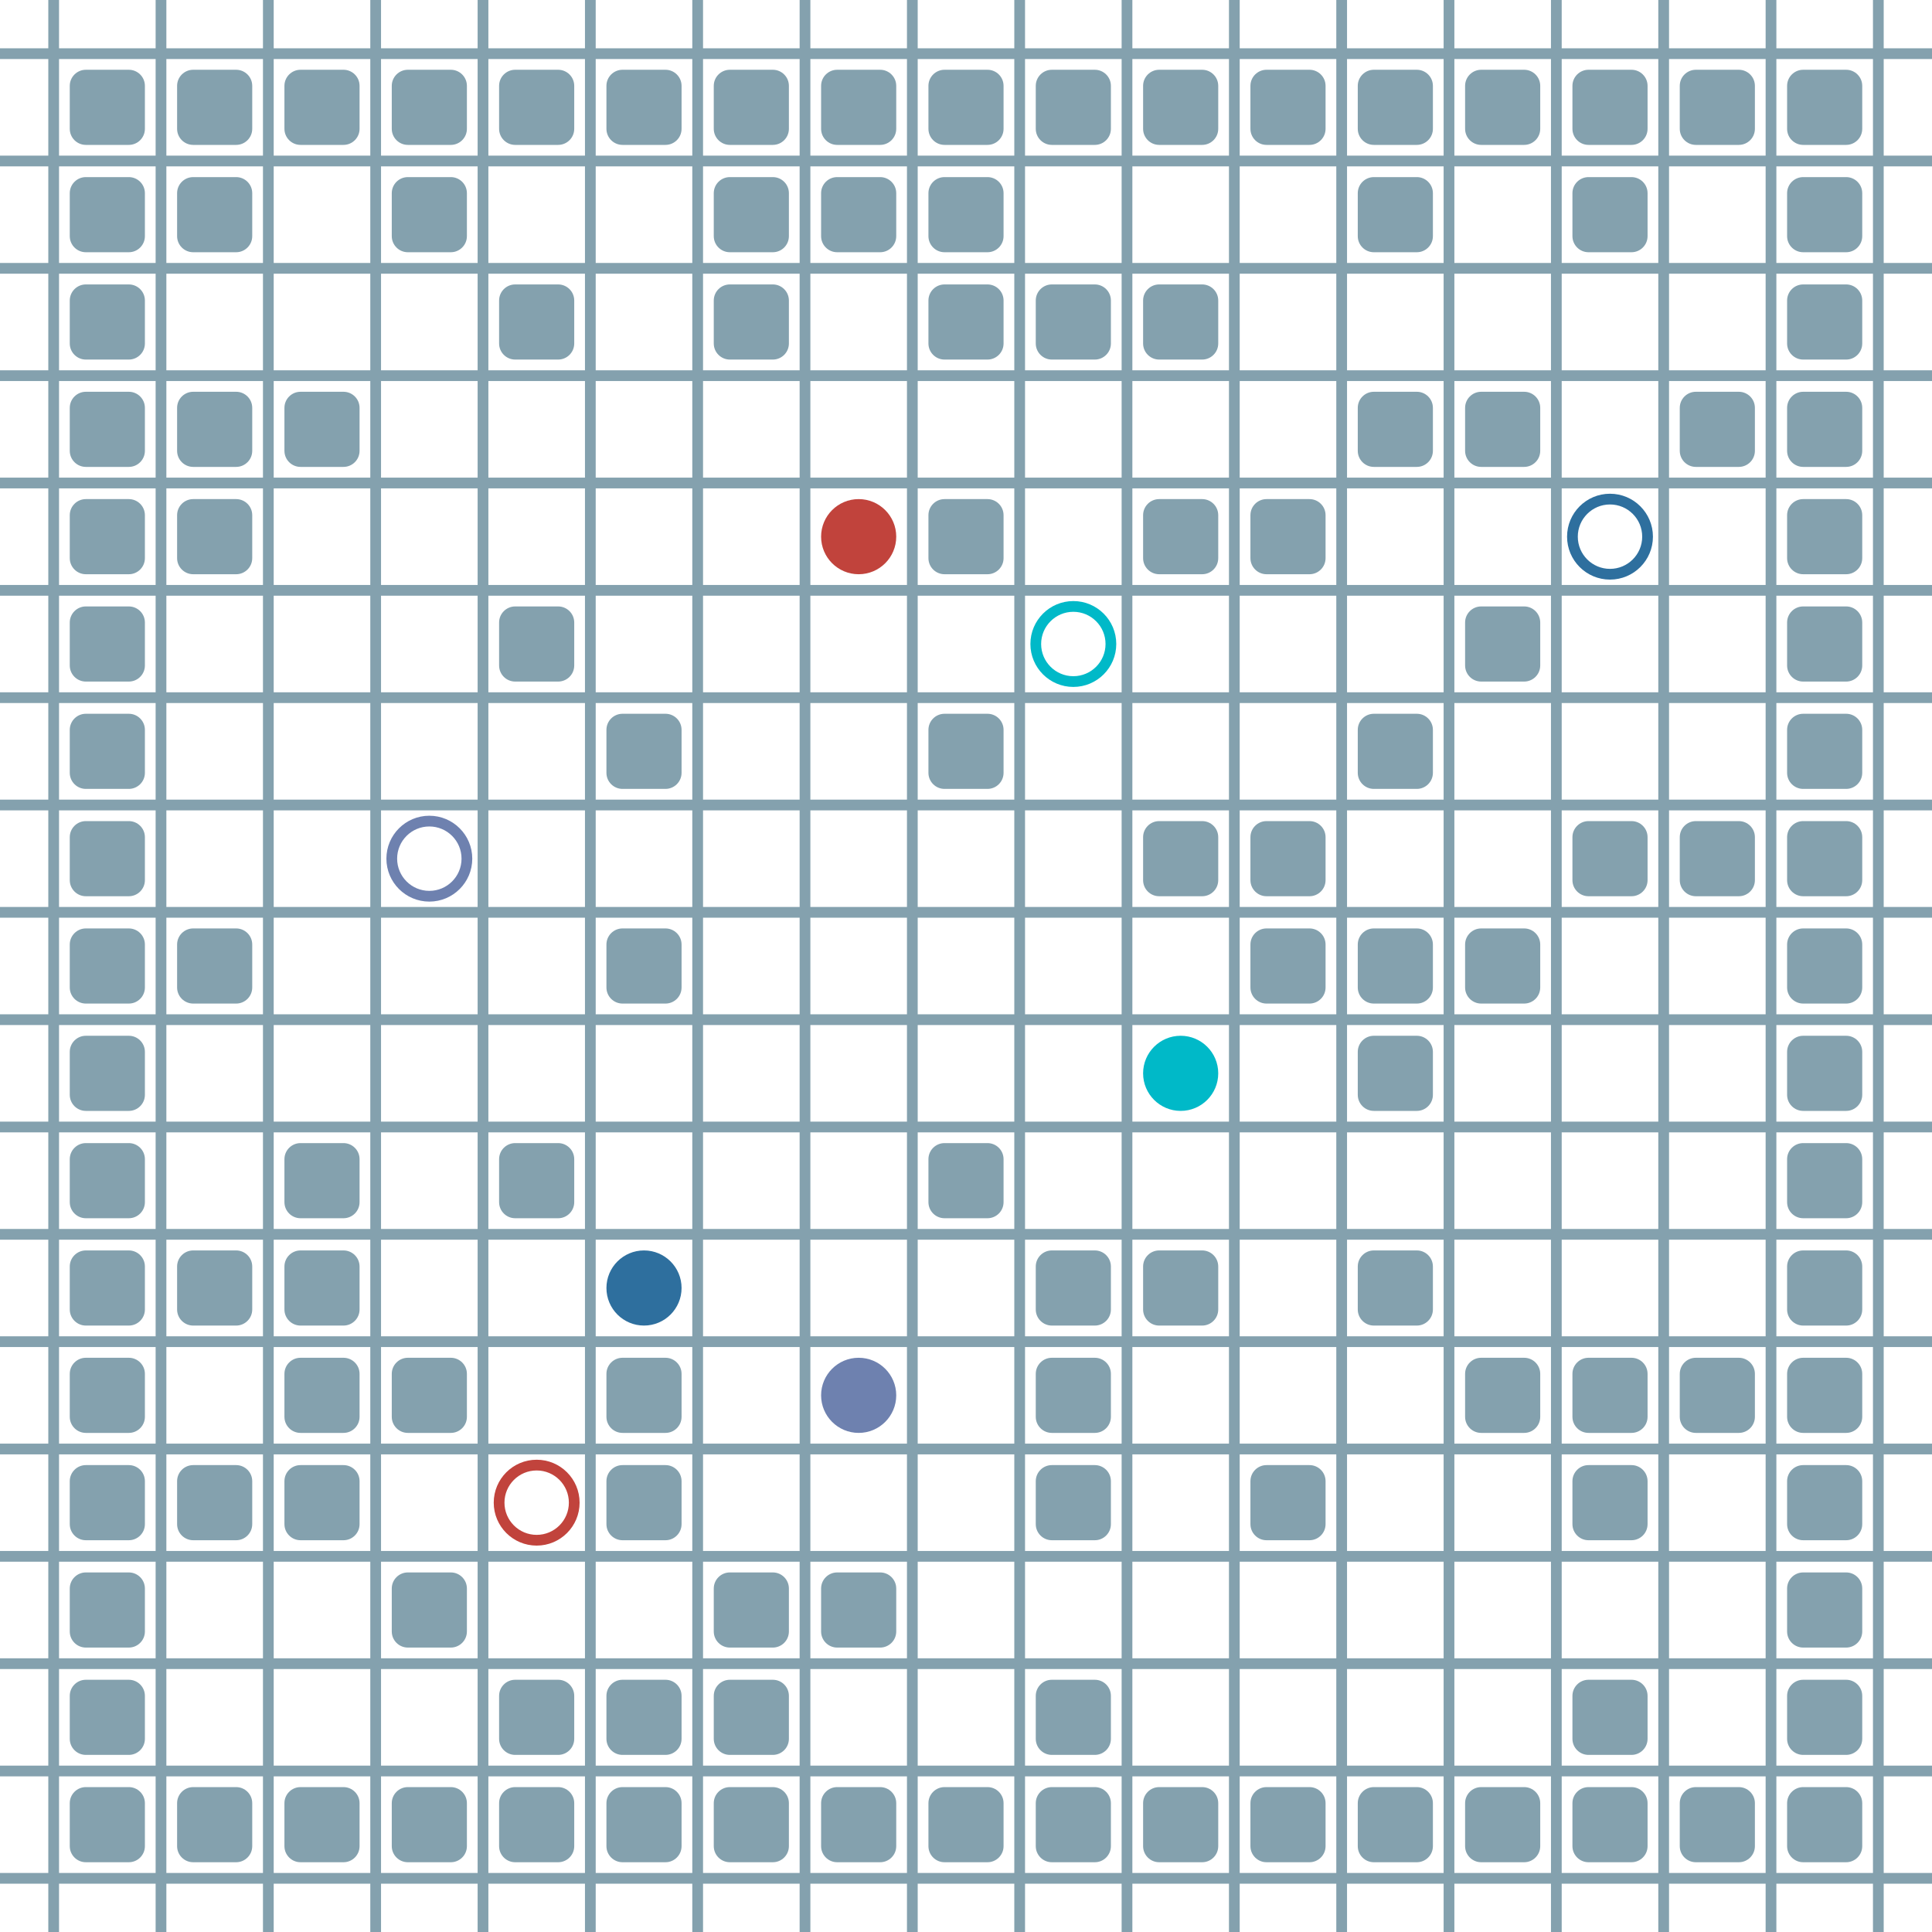
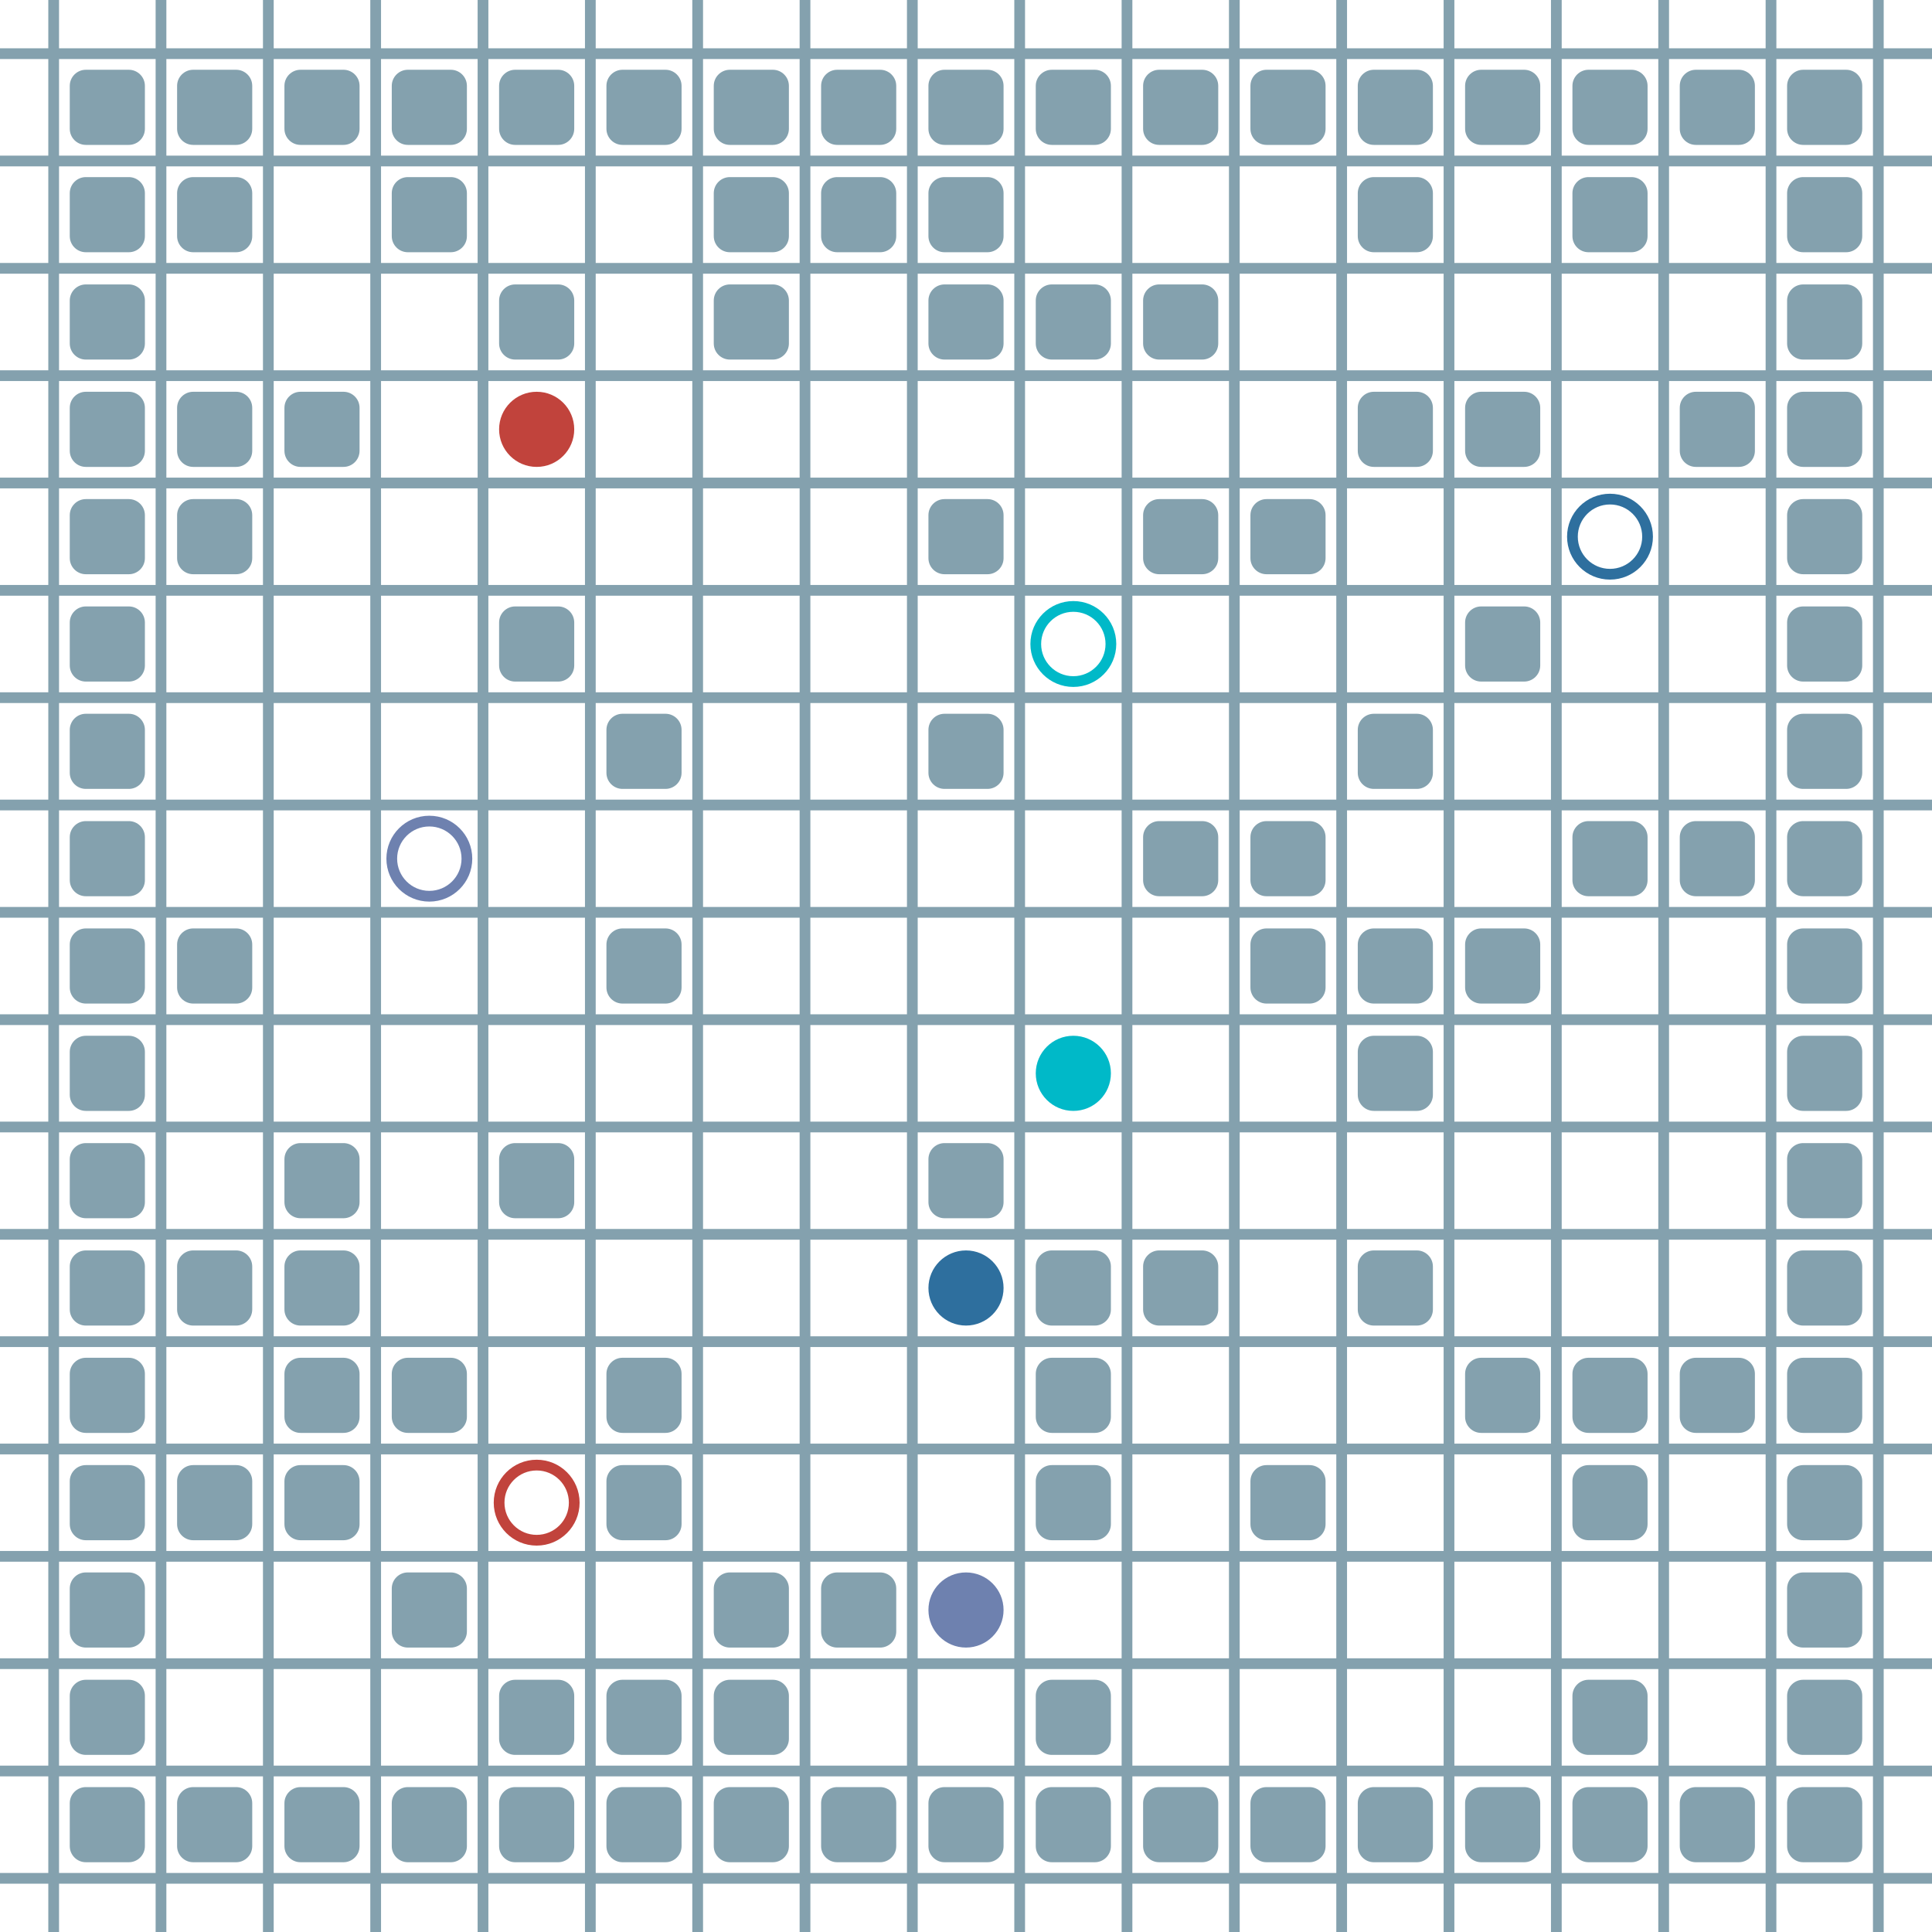
<svg xmlns="http://www.w3.org/2000/svg" width="512" height="512" viewBox="0 -1800 1800 1800">
  <defs>
    <rect id="obstacle" width="70" height="70" fill="#84A1AE" rx="15" />
    <style>
        .line {stroke: #84A1AE; stroke-width: 10;}
        .agent {r: 35;}
        .target {fill: none; stroke-width: 10; r: 35;}
        </style>
  </defs>
  <line class="line" x1="-50.0" x2="-50.0" y1="0" y2="-1800" />
  <line class="line" x1="50.0" x2="50.0" y1="0" y2="-1800" />
  <line class="line" x1="150.0" x2="150.0" y1="0" y2="-1800" />
  <line class="line" x1="250.0" x2="250.0" y1="0" y2="-1800" />
  <line class="line" x1="350.0" x2="350.0" y1="0" y2="-1800" />
  <line class="line" x1="450.0" x2="450.0" y1="0" y2="-1800" />
  <line class="line" x1="550.0" x2="550.0" y1="0" y2="-1800" />
  <line class="line" x1="650.0" x2="650.0" y1="0" y2="-1800" />
  <line class="line" x1="750.0" x2="750.0" y1="0" y2="-1800" />
  <line class="line" x1="850.0" x2="850.0" y1="0" y2="-1800" />
  <line class="line" x1="950.0" x2="950.0" y1="0" y2="-1800" />
  <line class="line" x1="1050.0" x2="1050.0" y1="0" y2="-1800" />
  <line class="line" x1="1150.0" x2="1150.0" y1="0" y2="-1800" />
  <line class="line" x1="1250.0" x2="1250.0" y1="0" y2="-1800" />
  <line class="line" x1="1350.0" x2="1350.0" y1="0" y2="-1800" />
  <line class="line" x1="1450.0" x2="1450.0" y1="0" y2="-1800" />
  <line class="line" x1="1550.0" x2="1550.0" y1="0" y2="-1800" />
  <line class="line" x1="1650.0" x2="1650.0" y1="0" y2="-1800" />
  <line class="line" x1="1750.0" x2="1750.0" y1="0" y2="-1800" />
  <line class="line" x1="0" x2="1800" y1="50.0" y2="50.0" />
  <line class="line" x1="0" x2="1800" y1="-50.0" y2="-50.0" />
  <line class="line" x1="0" x2="1800" y1="-150.0" y2="-150.0" />
  <line class="line" x1="0" x2="1800" y1="-250.0" y2="-250.0" />
  <line class="line" x1="0" x2="1800" y1="-350.0" y2="-350.0" />
  <line class="line" x1="0" x2="1800" y1="-450.0" y2="-450.0" />
  <line class="line" x1="0" x2="1800" y1="-550.0" y2="-550.0" />
  <line class="line" x1="0" x2="1800" y1="-650.0" y2="-650.0" />
  <line class="line" x1="0" x2="1800" y1="-750.0" y2="-750.0" />
  <line class="line" x1="0" x2="1800" y1="-850.0" y2="-850.0" />
  <line class="line" x1="0" x2="1800" y1="-950.0" y2="-950.0" />
  <line class="line" x1="0" x2="1800" y1="-1050.0" y2="-1050.0" />
  <line class="line" x1="0" x2="1800" y1="-1150.0" y2="-1150.0" />
  <line class="line" x1="0" x2="1800" y1="-1250.0" y2="-1250.0" />
  <line class="line" x1="0" x2="1800" y1="-1350.0" y2="-1350.0" />
  <line class="line" x1="0" x2="1800" y1="-1450.0" y2="-1450.0" />
  <line class="line" x1="0" x2="1800" y1="-1550.0" y2="-1550.0" />
  <line class="line" x1="0" x2="1800" y1="-1650.0" y2="-1650.0" />
  <line class="line" x1="0" x2="1800" y1="-1750.0" y2="-1750.0" />
  <use href="#obstacle" x="65" y="-135" />
  <use href="#obstacle" x="65" y="-235" />
  <use href="#obstacle" x="65" y="-335" />
  <use href="#obstacle" x="65" y="-435" />
  <use href="#obstacle" x="65" y="-535" />
  <use href="#obstacle" x="65" y="-635" />
  <use href="#obstacle" x="65" y="-735" />
  <use href="#obstacle" x="65" y="-835" />
  <use href="#obstacle" x="65" y="-935" />
  <use href="#obstacle" x="65" y="-1035" />
  <use href="#obstacle" x="65" y="-1135" />
  <use href="#obstacle" x="65" y="-1235" />
  <use href="#obstacle" x="65" y="-1335" />
  <use href="#obstacle" x="65" y="-1435" />
  <use href="#obstacle" x="65" y="-1535" />
  <use href="#obstacle" x="65" y="-1635" />
  <use href="#obstacle" x="65" y="-1735" />
  <use href="#obstacle" x="165" y="-135" />
  <use href="#obstacle" x="165" y="-435" />
  <use href="#obstacle" x="165" y="-635" />
  <use href="#obstacle" x="165" y="-935" />
  <use href="#obstacle" x="165" y="-1335" />
  <use href="#obstacle" x="165" y="-1435" />
  <use href="#obstacle" x="165" y="-1635" />
  <use href="#obstacle" x="165" y="-1735" />
  <use href="#obstacle" x="265" y="-135" />
  <use href="#obstacle" x="265" y="-435" />
  <use href="#obstacle" x="265" y="-535" />
  <use href="#obstacle" x="265" y="-635" />
  <use href="#obstacle" x="265" y="-735" />
  <use href="#obstacle" x="265" y="-1435" />
  <use href="#obstacle" x="265" y="-1735" />
  <use href="#obstacle" x="365" y="-135" />
  <use href="#obstacle" x="365" y="-335" />
  <use href="#obstacle" x="365" y="-535" />
  <use href="#obstacle" x="365" y="-1635" />
  <use href="#obstacle" x="365" y="-1735" />
  <use href="#obstacle" x="465" y="-135" />
  <use href="#obstacle" x="465" y="-235" />
  <use href="#obstacle" x="465" y="-735" />
  <use href="#obstacle" x="465" y="-1235" />
  <use href="#obstacle" x="465" y="-1535" />
  <use href="#obstacle" x="465" y="-1735" />
  <use href="#obstacle" x="565" y="-135" />
  <use href="#obstacle" x="565" y="-235" />
  <use href="#obstacle" x="565" y="-435" />
  <use href="#obstacle" x="565" y="-535" />
  <use href="#obstacle" x="565" y="-935" />
  <use href="#obstacle" x="565" y="-1135" />
  <use href="#obstacle" x="565" y="-1735" />
  <use href="#obstacle" x="665" y="-135" />
  <use href="#obstacle" x="665" y="-235" />
  <use href="#obstacle" x="665" y="-335" />
  <use href="#obstacle" x="665" y="-1535" />
  <use href="#obstacle" x="665" y="-1635" />
  <use href="#obstacle" x="665" y="-1735" />
  <use href="#obstacle" x="765" y="-135" />
  <use href="#obstacle" x="765" y="-335" />
  <use href="#obstacle" x="765" y="-1635" />
  <use href="#obstacle" x="765" y="-1735" />
  <use href="#obstacle" x="865" y="-135" />
  <use href="#obstacle" x="865" y="-735" />
  <use href="#obstacle" x="865" y="-1135" />
  <use href="#obstacle" x="865" y="-1335" />
  <use href="#obstacle" x="865" y="-1535" />
  <use href="#obstacle" x="865" y="-1635" />
  <use href="#obstacle" x="865" y="-1735" />
  <use href="#obstacle" x="965" y="-135" />
  <use href="#obstacle" x="965" y="-235" />
  <use href="#obstacle" x="965" y="-435" />
  <use href="#obstacle" x="965" y="-535" />
  <use href="#obstacle" x="965" y="-635" />
  <use href="#obstacle" x="965" y="-1535" />
  <use href="#obstacle" x="965" y="-1735" />
  <use href="#obstacle" x="1065" y="-135" />
  <use href="#obstacle" x="1065" y="-635" />
  <use href="#obstacle" x="1065" y="-1035" />
  <use href="#obstacle" x="1065" y="-1335" />
  <use href="#obstacle" x="1065" y="-1535" />
  <use href="#obstacle" x="1065" y="-1735" />
  <use href="#obstacle" x="1165" y="-135" />
  <use href="#obstacle" x="1165" y="-435" />
  <use href="#obstacle" x="1165" y="-935" />
  <use href="#obstacle" x="1165" y="-1035" />
  <use href="#obstacle" x="1165" y="-1335" />
  <use href="#obstacle" x="1165" y="-1735" />
  <use href="#obstacle" x="1265" y="-135" />
  <use href="#obstacle" x="1265" y="-635" />
  <use href="#obstacle" x="1265" y="-835" />
  <use href="#obstacle" x="1265" y="-935" />
  <use href="#obstacle" x="1265" y="-1135" />
  <use href="#obstacle" x="1265" y="-1435" />
  <use href="#obstacle" x="1265" y="-1635" />
  <use href="#obstacle" x="1265" y="-1735" />
  <use href="#obstacle" x="1365" y="-135" />
  <use href="#obstacle" x="1365" y="-535" />
  <use href="#obstacle" x="1365" y="-935" />
  <use href="#obstacle" x="1365" y="-1235" />
  <use href="#obstacle" x="1365" y="-1435" />
  <use href="#obstacle" x="1365" y="-1735" />
  <use href="#obstacle" x="1465" y="-135" />
  <use href="#obstacle" x="1465" y="-235" />
  <use href="#obstacle" x="1465" y="-435" />
  <use href="#obstacle" x="1465" y="-535" />
  <use href="#obstacle" x="1465" y="-1035" />
  <use href="#obstacle" x="1465" y="-1635" />
  <use href="#obstacle" x="1465" y="-1735" />
  <use href="#obstacle" x="1565" y="-135" />
  <use href="#obstacle" x="1565" y="-535" />
  <use href="#obstacle" x="1565" y="-1035" />
  <use href="#obstacle" x="1565" y="-1435" />
  <use href="#obstacle" x="1565" y="-1735" />
  <use href="#obstacle" x="1665" y="-135" />
  <use href="#obstacle" x="1665" y="-235" />
  <use href="#obstacle" x="1665" y="-335" />
  <use href="#obstacle" x="1665" y="-435" />
  <use href="#obstacle" x="1665" y="-535" />
  <use href="#obstacle" x="1665" y="-635" />
  <use href="#obstacle" x="1665" y="-735" />
  <use href="#obstacle" x="1665" y="-835" />
  <use href="#obstacle" x="1665" y="-935" />
  <use href="#obstacle" x="1665" y="-1035" />
  <use href="#obstacle" x="1665" y="-1135" />
  <use href="#obstacle" x="1665" y="-1235" />
  <use href="#obstacle" x="1665" y="-1335" />
  <use href="#obstacle" x="1665" y="-1435" />
  <use href="#obstacle" x="1665" y="-1535" />
  <use href="#obstacle" x="1665" y="-1635" />
  <use href="#obstacle" x="1665" y="-1735" />
-   <circle class="agent" cx="800" cy="-1300" fill="#c1433c" r="35" />
-   <circle class="agent" cx="600" cy="-600" fill="#2e6f9e" r="35" />
-   <circle class="agent" cx="800" cy="-500" fill="#6e81af" r="35" />
-   <circle class="agent" cx="1100" cy="-800" fill="#00b9c8" r="35" />
+   <circle class="agent" cx="500" cy="-1400" fill="#c1433c" r="35" />
+   <circle class="agent" cx="900" cy="-600" fill="#2e6f9e" r="35" />
+   <circle class="agent" cx="900" cy="-300" fill="#6e81af" r="35" />
+   <circle class="agent" cx="1000" cy="-800" fill="#00b9c8" r="35" />
  <circle class="target" cx="500" cy="-400" r="35" stroke="#c1433c" />
  <circle class="target" cx="1500" cy="-1300" r="35" stroke="#2e6f9e" />
  <circle class="target" cx="400" cy="-1000" r="35" stroke="#6e81af" />
  <circle class="target" cx="1000" cy="-1200" r="35" stroke="#00b9c8" />
</svg>
